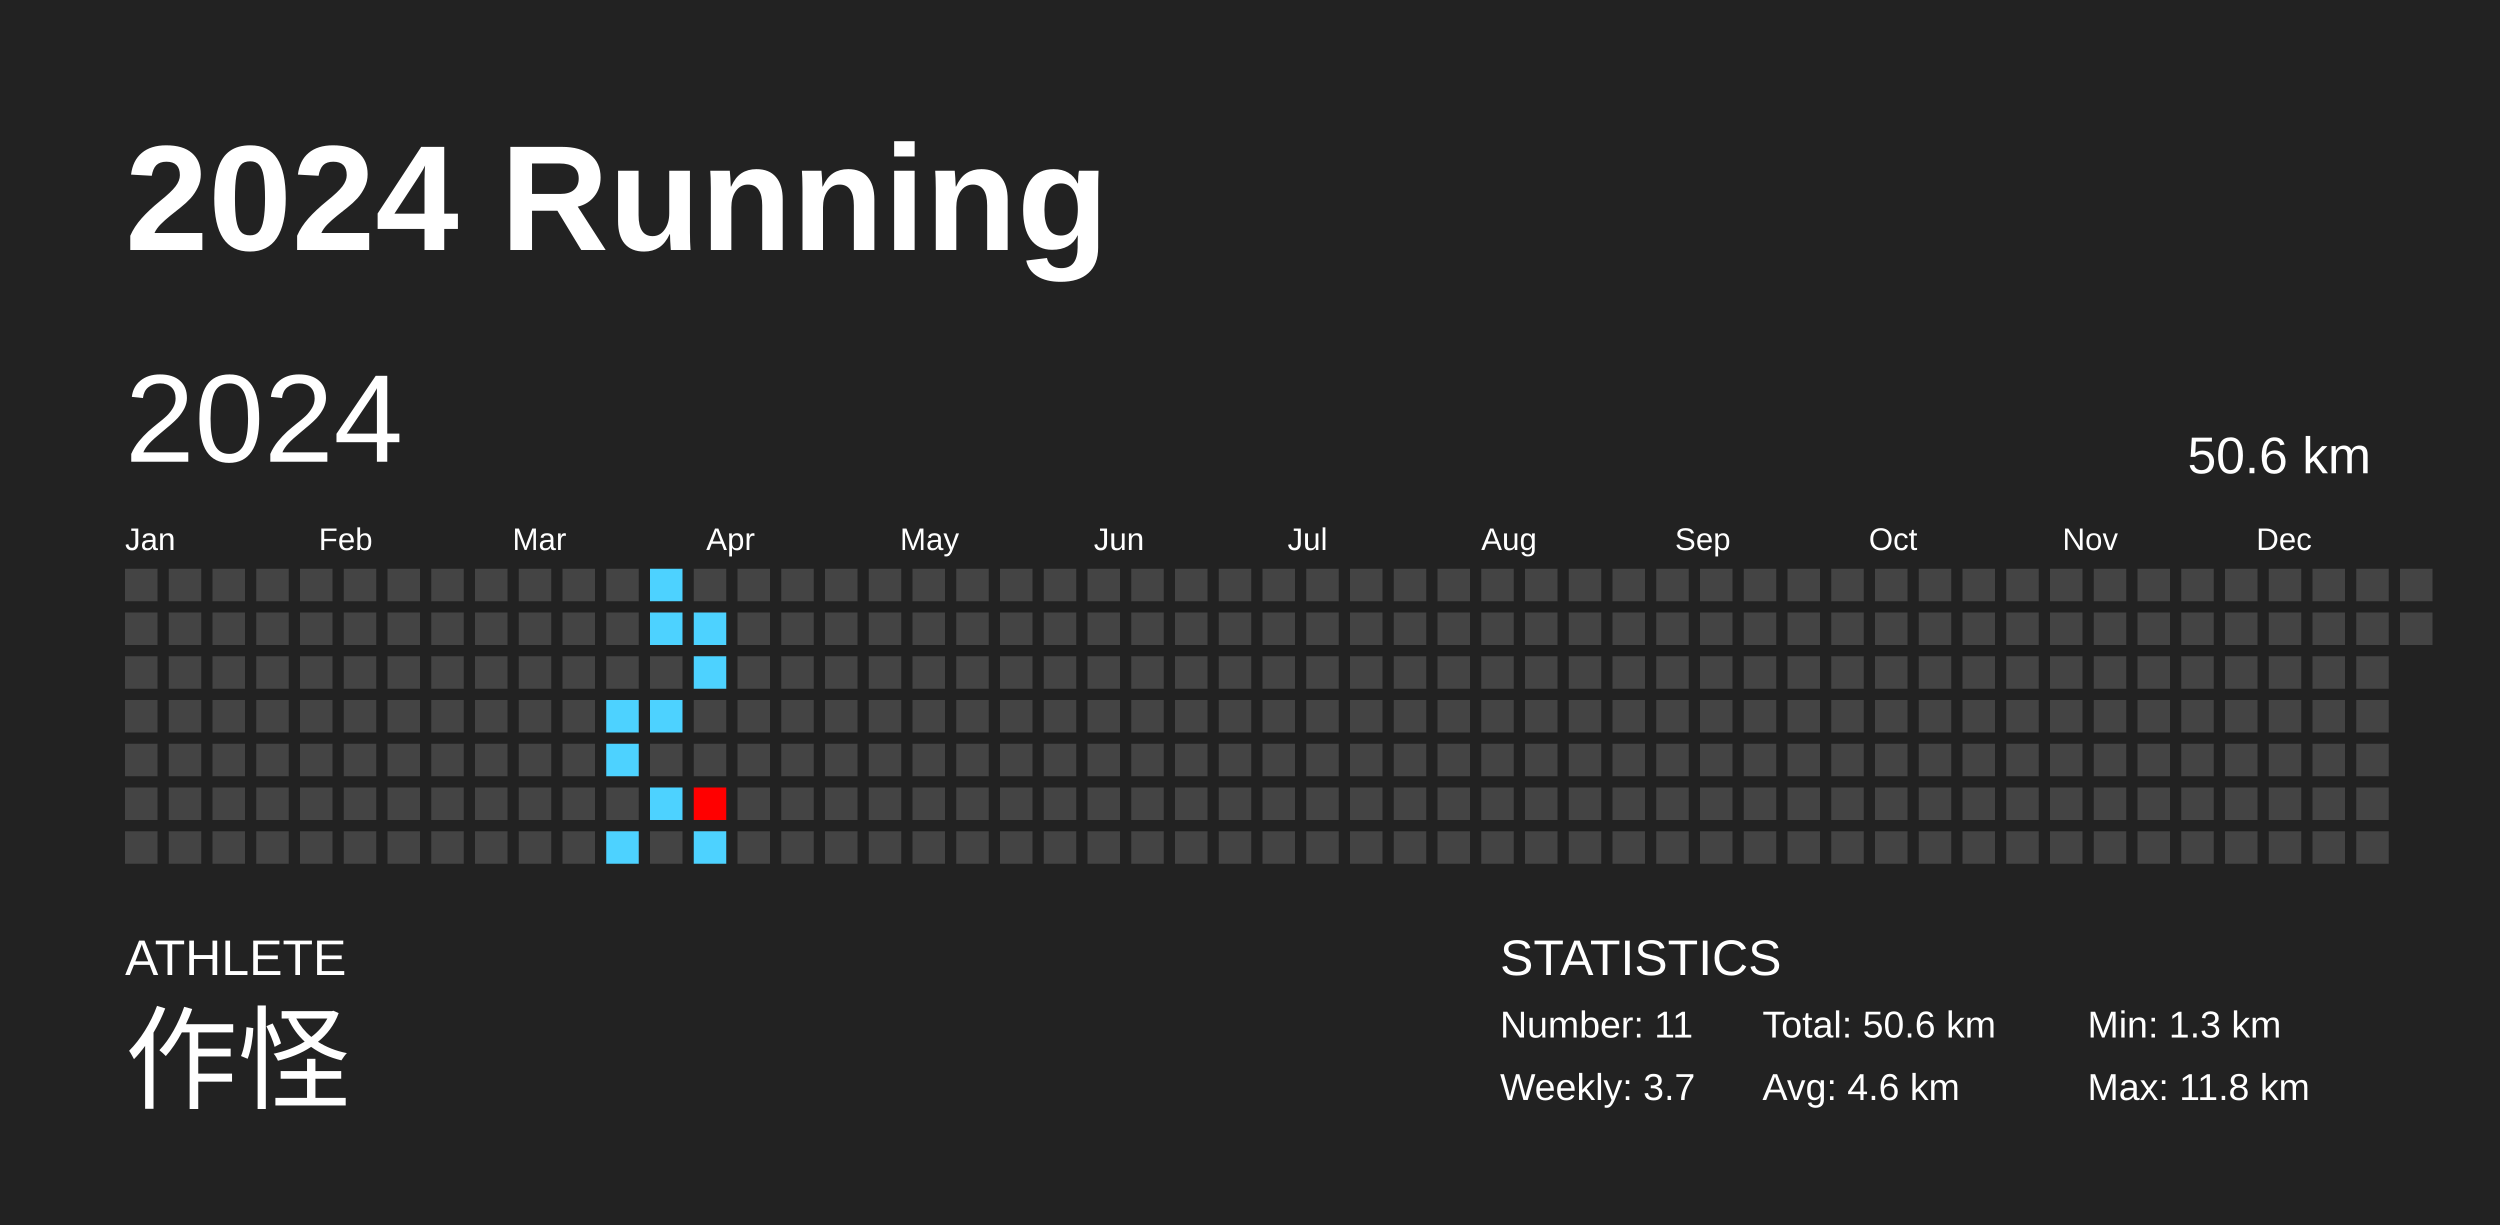
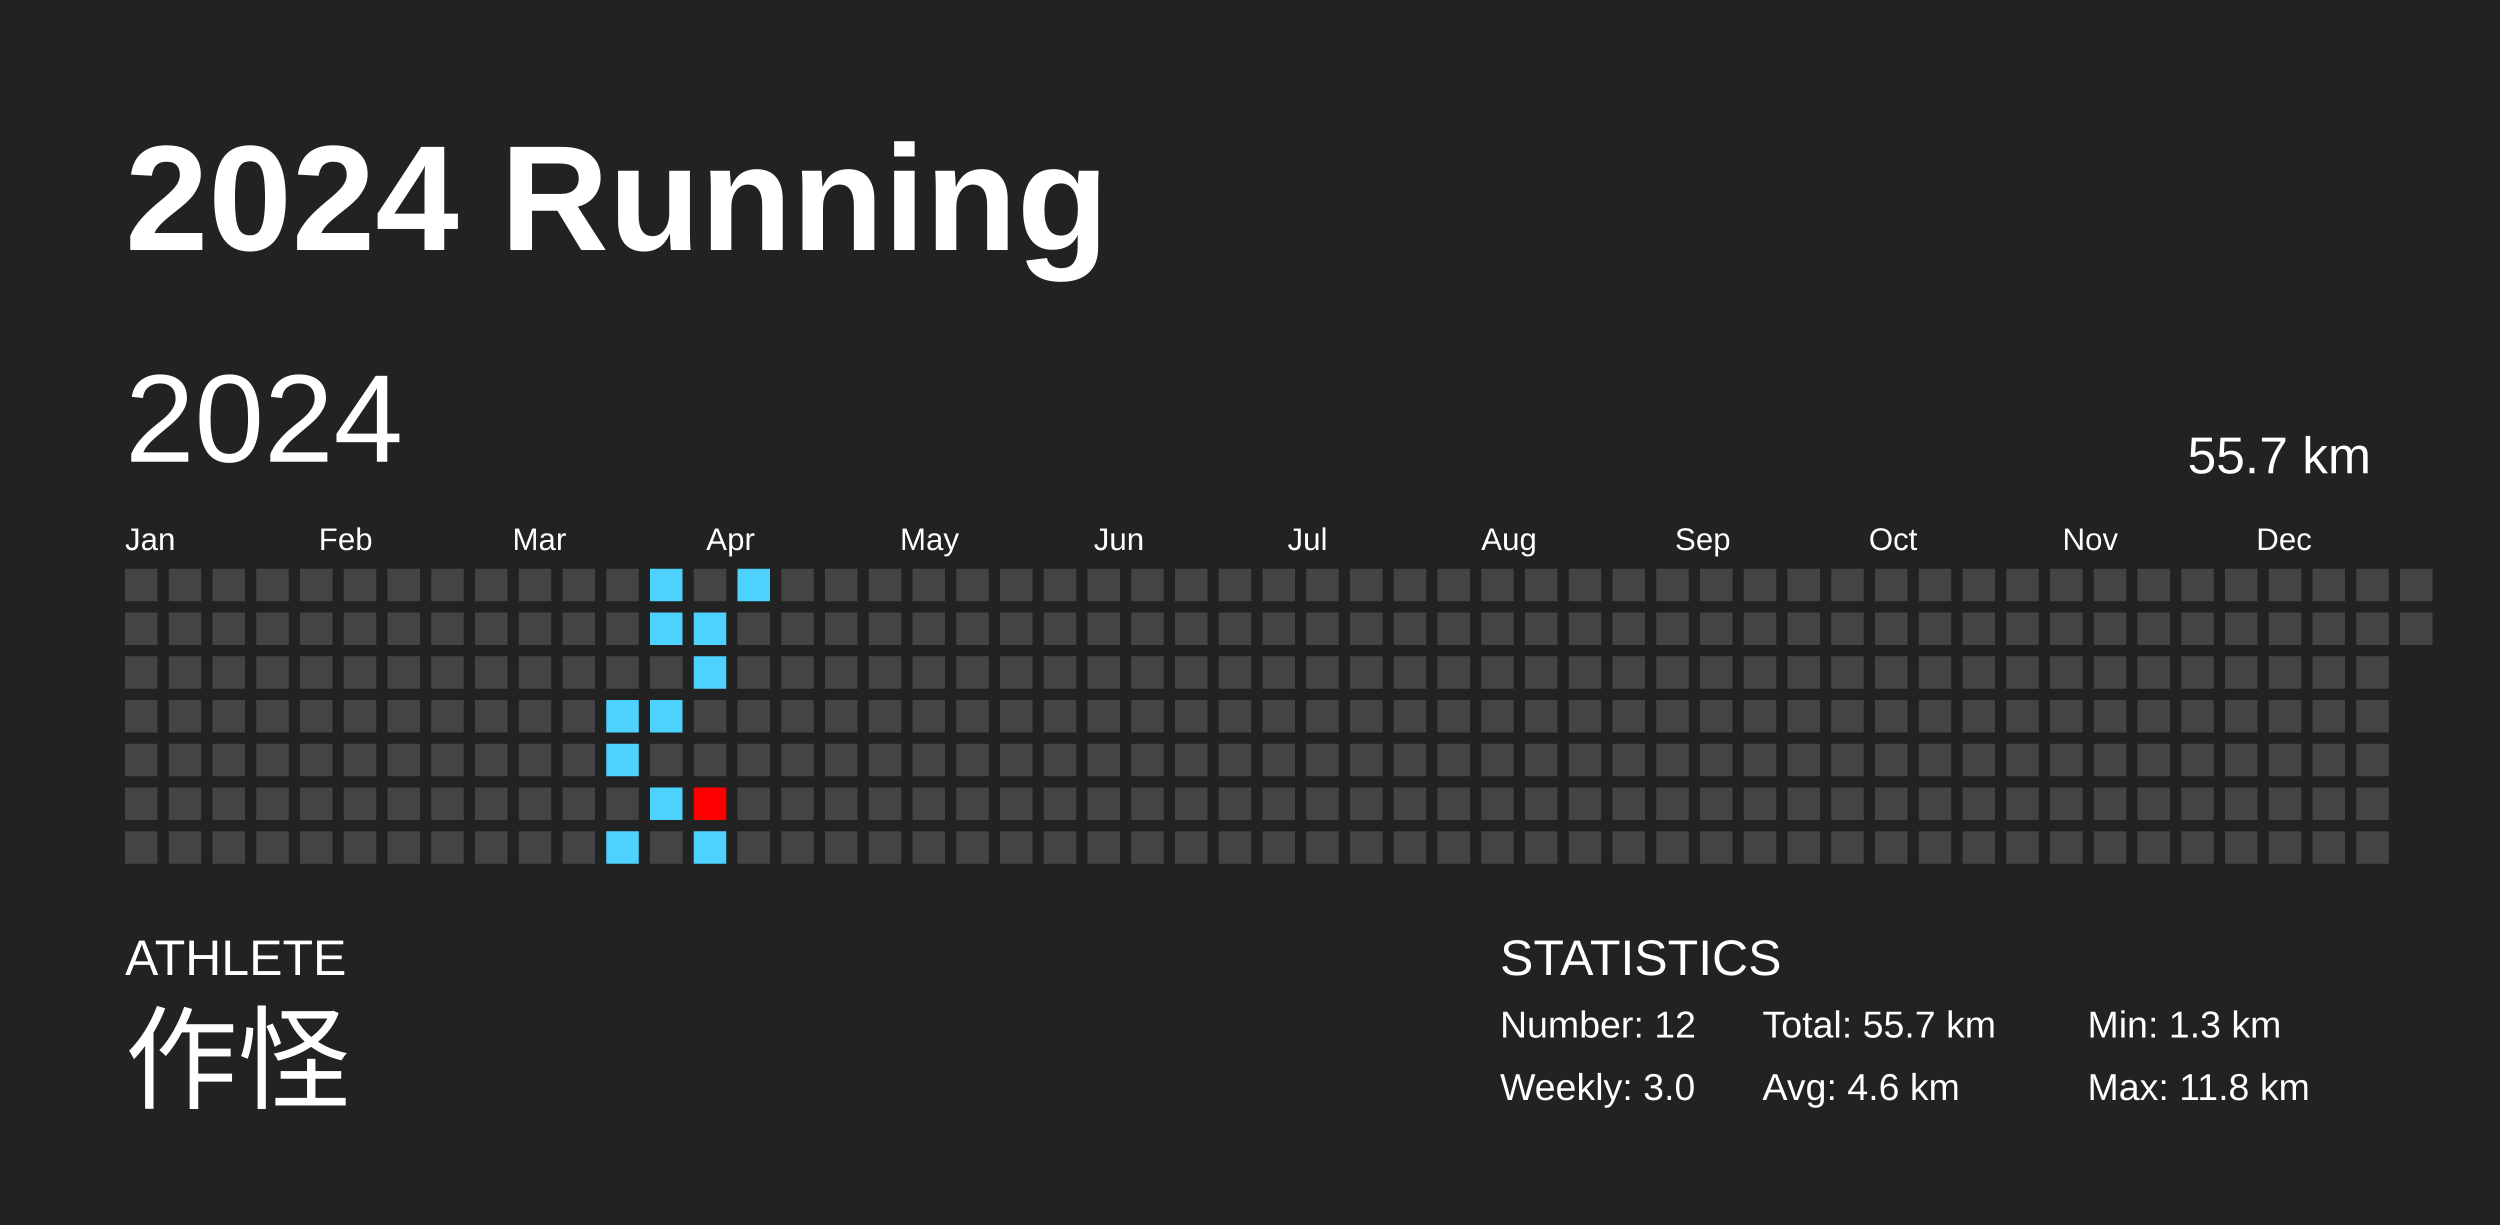
<svg xmlns="http://www.w3.org/2000/svg" baseProfile="full" height="98mm" version="1.1" viewBox="0,0,200,98" width="200mm">
  <defs />
  <rect fill="#222222" height="98" width="200" x="0" y="0" />
  <text fill="#FFFFFF" style="font-size:12px; font-family:Arial; font-weight:bold;" x="10" y="20">2024 Running</text>
  <text fill="#FFFFFF" style="font-size:4px; font-family:Arial" x="10" y="78">ATHLETE</text>
  <text fill="#FFFFFF" style="font-size:9px; font-family:Arial" x="10" y="88">作怪</text>
  <text fill="#FFFFFF" style="font-size:4px; font-family:Arial" x="120" y="78">STATISTICS</text>
-   <text fill="#FFFFFF" style="font-size:3px; font-family:Arial" x="120" y="83">Number: 11</text>
-   <text fill="#FFFFFF" style="font-size:3px; font-family:Arial" x="120" y="88">Weekly: 3.7</text>
-   <text fill="#FFFFFF" style="font-size:3px; font-family:Arial" x="141" y="83">Total: 50.6 km</text>
+   <text fill="#FFFFFF" style="font-size:3px; font-family:Arial" x="120" y="83">Number: 12</text>
+   <text fill="#FFFFFF" style="font-size:3px; font-family:Arial" x="120" y="88">Weekly: 3.0</text>
+   <text fill="#FFFFFF" style="font-size:3px; font-family:Arial" x="141" y="83">Total: 55.7 km</text>
  <text fill="#FFFFFF" style="font-size:3px; font-family:Arial" x="141" y="88">Avg: 4.6 km</text>
  <text fill="#FFFFFF" style="font-size:3px; font-family:Arial" x="167" y="83">Min: 1.3 km</text>
  <text fill="#FFFFFF" style="font-size:3px; font-family:Arial" x="167" y="88">Max: 11.8 km</text>
  <text dominant-baseline="hanging" fill="#FFFFFF" style="font-size:10.0px; font-family:Arial;" x="10" y="30">2024</text>
-   <text dominant-baseline="hanging" fill="#FFFFFF" style="font-size:4.125px; font-family:Arial;" x="175" y="35">50.6 km</text>
+   <text dominant-baseline="hanging" fill="#FFFFFF" style="font-size:4.125px; font-family:Arial;" x="175" y="35">55.7 km</text>
  <text fill="#FFFFFF" style="font-size:2.5px; font-family:Arial" x="10.0" y="44">Jan</text>
  <text fill="#FFFFFF" style="font-size:2.5px; font-family:Arial" x="25.5" y="44">Feb</text>
  <text fill="#FFFFFF" style="font-size:2.5px; font-family:Arial" x="41.0" y="44">Mar</text>
  <text fill="#FFFFFF" style="font-size:2.5px; font-family:Arial" x="56.5" y="44">Apr</text>
  <text fill="#FFFFFF" style="font-size:2.5px; font-family:Arial" x="72.0" y="44">May</text>
  <text fill="#FFFFFF" style="font-size:2.5px; font-family:Arial" x="87.5" y="44">Jun</text>
  <text fill="#FFFFFF" style="font-size:2.5px; font-family:Arial" x="103.0" y="44">Jul</text>
  <text fill="#FFFFFF" style="font-size:2.5px; font-family:Arial" x="118.5" y="44">Aug</text>
  <text fill="#FFFFFF" style="font-size:2.5px; font-family:Arial" x="134.0" y="44">Sep</text>
  <text fill="#FFFFFF" style="font-size:2.5px; font-family:Arial" x="149.5" y="44">Oct</text>
  <text fill="#FFFFFF" style="font-size:2.5px; font-family:Arial" x="165.0" y="44">Nov</text>
  <text fill="#FFFFFF" style="font-size:2.5px; font-family:Arial" x="180.5" y="44">Dec</text>
  <rect fill="#444444" height="2.6" width="2.6" x="10.0" y="45.5" />
  <rect fill="#444444" height="2.6" width="2.6" x="10.0" y="49.0" />
  <rect fill="#444444" height="2.6" width="2.6" x="10.0" y="52.5" />
  <rect fill="#444444" height="2.6" width="2.6" x="10.0" y="56.0" />
  <rect fill="#444444" height="2.6" width="2.6" x="10.0" y="59.5" />
  <rect fill="#444444" height="2.6" width="2.6" x="10.0" y="63.0" />
  <rect fill="#444444" height="2.6" width="2.6" x="10.0" y="66.5" />
  <rect fill="#444444" height="2.6" width="2.6" x="13.5" y="45.5" />
  <rect fill="#444444" height="2.6" width="2.6" x="13.5" y="49.0" />
  <rect fill="#444444" height="2.6" width="2.6" x="13.5" y="52.5" />
  <rect fill="#444444" height="2.6" width="2.6" x="13.5" y="56.0" />
  <rect fill="#444444" height="2.6" width="2.6" x="13.5" y="59.5" />
  <rect fill="#444444" height="2.6" width="2.6" x="13.5" y="63.0" />
  <rect fill="#444444" height="2.6" width="2.6" x="13.5" y="66.5" />
  <rect fill="#444444" height="2.6" width="2.6" x="17.0" y="45.5" />
  <rect fill="#444444" height="2.6" width="2.6" x="17.0" y="49.0" />
  <rect fill="#444444" height="2.6" width="2.6" x="17.0" y="52.5" />
  <rect fill="#444444" height="2.6" width="2.6" x="17.0" y="56.0" />
  <rect fill="#444444" height="2.6" width="2.6" x="17.0" y="59.5" />
  <rect fill="#444444" height="2.6" width="2.6" x="17.0" y="63.0" />
  <rect fill="#444444" height="2.6" width="2.6" x="17.0" y="66.5" />
  <rect fill="#444444" height="2.6" width="2.6" x="20.5" y="45.5" />
  <rect fill="#444444" height="2.6" width="2.6" x="20.5" y="49.0" />
  <rect fill="#444444" height="2.6" width="2.6" x="20.5" y="52.5" />
  <rect fill="#444444" height="2.6" width="2.6" x="20.5" y="56.0" />
  <rect fill="#444444" height="2.6" width="2.6" x="20.5" y="59.5" />
  <rect fill="#444444" height="2.6" width="2.6" x="20.5" y="63.0" />
  <rect fill="#444444" height="2.6" width="2.6" x="20.5" y="66.5" />
  <rect fill="#444444" height="2.6" width="2.6" x="24.0" y="45.5" />
  <rect fill="#444444" height="2.6" width="2.6" x="24.0" y="49.0" />
  <rect fill="#444444" height="2.6" width="2.6" x="24.0" y="52.5" />
  <rect fill="#444444" height="2.6" width="2.6" x="24.0" y="56.0" />
  <rect fill="#444444" height="2.6" width="2.6" x="24.0" y="59.5" />
  <rect fill="#444444" height="2.6" width="2.6" x="24.0" y="63.0" />
  <rect fill="#444444" height="2.6" width="2.6" x="24.0" y="66.5" />
  <rect fill="#444444" height="2.6" width="2.6" x="27.5" y="45.5" />
  <rect fill="#444444" height="2.6" width="2.6" x="27.5" y="49.0" />
  <rect fill="#444444" height="2.6" width="2.6" x="27.5" y="52.5" />
  <rect fill="#444444" height="2.6" width="2.6" x="27.5" y="56.0" />
  <rect fill="#444444" height="2.6" width="2.6" x="27.5" y="59.5" />
  <rect fill="#444444" height="2.6" width="2.6" x="27.5" y="63.0" />
  <rect fill="#444444" height="2.6" width="2.6" x="27.5" y="66.5" />
  <rect fill="#444444" height="2.6" width="2.6" x="31.0" y="45.5" />
  <rect fill="#444444" height="2.6" width="2.6" x="31.0" y="49.0" />
  <rect fill="#444444" height="2.6" width="2.6" x="31.0" y="52.5" />
  <rect fill="#444444" height="2.6" width="2.6" x="31.0" y="56.0" />
  <rect fill="#444444" height="2.6" width="2.6" x="31.0" y="59.5" />
  <rect fill="#444444" height="2.6" width="2.6" x="31.0" y="63.0" />
  <rect fill="#444444" height="2.6" width="2.6" x="31.0" y="66.5" />
  <rect fill="#444444" height="2.6" width="2.6" x="34.5" y="45.5" />
  <rect fill="#444444" height="2.6" width="2.6" x="34.5" y="49.0" />
  <rect fill="#444444" height="2.6" width="2.6" x="34.5" y="52.5" />
  <rect fill="#444444" height="2.6" width="2.6" x="34.5" y="56.0" />
  <rect fill="#444444" height="2.6" width="2.6" x="34.5" y="59.5" />
  <rect fill="#444444" height="2.6" width="2.6" x="34.5" y="63.0" />
  <rect fill="#444444" height="2.6" width="2.6" x="34.5" y="66.5" />
  <rect fill="#444444" height="2.6" width="2.6" x="38.0" y="45.5" />
  <rect fill="#444444" height="2.6" width="2.6" x="38.0" y="49.0" />
  <rect fill="#444444" height="2.6" width="2.6" x="38.0" y="52.5" />
  <rect fill="#444444" height="2.6" width="2.6" x="38.0" y="56.0" />
  <rect fill="#444444" height="2.6" width="2.6" x="38.0" y="59.5" />
  <rect fill="#444444" height="2.6" width="2.6" x="38.0" y="63.0" />
  <rect fill="#444444" height="2.6" width="2.6" x="38.0" y="66.5" />
  <rect fill="#444444" height="2.6" width="2.6" x="41.5" y="45.5" />
  <rect fill="#444444" height="2.6" width="2.6" x="41.5" y="49.0" />
  <rect fill="#444444" height="2.6" width="2.6" x="41.5" y="52.5" />
  <rect fill="#444444" height="2.6" width="2.6" x="41.5" y="56.0" />
  <rect fill="#444444" height="2.6" width="2.6" x="41.5" y="59.5" />
  <rect fill="#444444" height="2.6" width="2.6" x="41.5" y="63.0" />
  <rect fill="#444444" height="2.6" width="2.6" x="41.5" y="66.5" />
  <rect fill="#444444" height="2.6" width="2.6" x="45.0" y="45.5" />
  <rect fill="#444444" height="2.6" width="2.6" x="45.0" y="49.0" />
  <rect fill="#444444" height="2.6" width="2.6" x="45.0" y="52.5" />
  <rect fill="#444444" height="2.6" width="2.6" x="45.0" y="56.0" />
  <rect fill="#444444" height="2.6" width="2.6" x="45.0" y="59.5" />
  <rect fill="#444444" height="2.6" width="2.6" x="45.0" y="63.0" />
  <rect fill="#444444" height="2.6" width="2.6" x="45.0" y="66.5" />
  <rect fill="#444444" height="2.6" width="2.6" x="48.5" y="45.5" />
  <rect fill="#444444" height="2.6" width="2.6" x="48.5" y="49.0" />
  <rect fill="#444444" height="2.6" width="2.6" x="48.5" y="52.5" />
  <rect fill="#4dd2ff" height="2.6" width="2.6" x="48.5" y="56.0" />
  <rect fill="#4dd2ff" height="2.6" width="2.6" x="48.5" y="59.5" />
  <rect fill="#444444" height="2.6" width="2.6" x="48.5" y="63.0" />
  <rect fill="#4dd2ff" height="2.6" width="2.6" x="48.5" y="66.5" />
  <rect fill="#4dd2ff" height="2.6" width="2.6" x="52.0" y="45.5" />
  <rect fill="#4dd2ff" height="2.6" width="2.6" x="52.0" y="49.0" />
  <rect fill="#444444" height="2.6" width="2.6" x="52.0" y="52.5" />
  <rect fill="#4dd2ff" height="2.6" width="2.6" x="52.0" y="56.0" />
  <rect fill="#444444" height="2.6" width="2.6" x="52.0" y="59.5" />
  <rect fill="#4dd2ff" height="2.6" width="2.6" x="52.0" y="63.0" />
  <rect fill="#444444" height="2.6" width="2.6" x="52.0" y="66.5" />
  <rect fill="#444444" height="2.6" width="2.6" x="55.5" y="45.5" />
  <rect fill="#4dd2ff" height="2.6" width="2.6" x="55.5" y="49.0" />
  <rect fill="#4dd2ff" height="2.6" width="2.6" x="55.5" y="52.5" />
  <rect fill="#444444" height="2.6" width="2.6" x="55.5" y="56.0" />
  <rect fill="#444444" height="2.6" width="2.6" x="55.5" y="59.5" />
  <rect fill="#ff0000" height="2.6" width="2.6" x="55.5" y="63.0" />
  <rect fill="#4dd2ff" height="2.6" width="2.6" x="55.5" y="66.5" />
-   <rect fill="#444444" height="2.6" width="2.6" x="59.0" y="45.5" />
+   <rect fill="#4dd2ff" height="2.6" width="2.6" x="59.0" y="45.5" />
  <rect fill="#444444" height="2.6" width="2.6" x="59.0" y="49.0" />
  <rect fill="#444444" height="2.6" width="2.6" x="59.0" y="52.5" />
  <rect fill="#444444" height="2.6" width="2.6" x="59.0" y="56.0" />
  <rect fill="#444444" height="2.6" width="2.6" x="59.0" y="59.5" />
  <rect fill="#444444" height="2.6" width="2.6" x="59.0" y="63.0" />
  <rect fill="#444444" height="2.6" width="2.6" x="59.0" y="66.5" />
  <rect fill="#444444" height="2.6" width="2.6" x="62.5" y="45.5" />
  <rect fill="#444444" height="2.6" width="2.6" x="62.5" y="49.0" />
  <rect fill="#444444" height="2.6" width="2.6" x="62.5" y="52.5" />
  <rect fill="#444444" height="2.6" width="2.6" x="62.5" y="56.0" />
  <rect fill="#444444" height="2.6" width="2.6" x="62.5" y="59.5" />
  <rect fill="#444444" height="2.6" width="2.6" x="62.5" y="63.0" />
  <rect fill="#444444" height="2.6" width="2.6" x="62.5" y="66.5" />
  <rect fill="#444444" height="2.6" width="2.6" x="66.0" y="45.5" />
  <rect fill="#444444" height="2.6" width="2.6" x="66.0" y="49.0" />
  <rect fill="#444444" height="2.6" width="2.6" x="66.0" y="52.5" />
  <rect fill="#444444" height="2.6" width="2.6" x="66.0" y="56.0" />
  <rect fill="#444444" height="2.6" width="2.6" x="66.0" y="59.5" />
  <rect fill="#444444" height="2.6" width="2.6" x="66.0" y="63.0" />
  <rect fill="#444444" height="2.6" width="2.6" x="66.0" y="66.5" />
  <rect fill="#444444" height="2.6" width="2.6" x="69.5" y="45.5" />
  <rect fill="#444444" height="2.6" width="2.6" x="69.5" y="49.0" />
  <rect fill="#444444" height="2.6" width="2.6" x="69.5" y="52.5" />
  <rect fill="#444444" height="2.6" width="2.6" x="69.5" y="56.0" />
  <rect fill="#444444" height="2.6" width="2.6" x="69.5" y="59.5" />
  <rect fill="#444444" height="2.6" width="2.6" x="69.5" y="63.0" />
  <rect fill="#444444" height="2.6" width="2.6" x="69.5" y="66.5" />
  <rect fill="#444444" height="2.6" width="2.6" x="73.0" y="45.5" />
  <rect fill="#444444" height="2.6" width="2.6" x="73.0" y="49.0" />
  <rect fill="#444444" height="2.6" width="2.6" x="73.0" y="52.5" />
  <rect fill="#444444" height="2.6" width="2.6" x="73.0" y="56.0" />
  <rect fill="#444444" height="2.6" width="2.6" x="73.0" y="59.5" />
  <rect fill="#444444" height="2.6" width="2.6" x="73.0" y="63.0" />
  <rect fill="#444444" height="2.6" width="2.6" x="73.0" y="66.5" />
  <rect fill="#444444" height="2.6" width="2.6" x="76.5" y="45.5" />
  <rect fill="#444444" height="2.6" width="2.6" x="76.5" y="49.0" />
  <rect fill="#444444" height="2.6" width="2.6" x="76.5" y="52.5" />
  <rect fill="#444444" height="2.6" width="2.6" x="76.5" y="56.0" />
  <rect fill="#444444" height="2.6" width="2.6" x="76.5" y="59.5" />
  <rect fill="#444444" height="2.6" width="2.6" x="76.5" y="63.0" />
  <rect fill="#444444" height="2.6" width="2.6" x="76.5" y="66.5" />
  <rect fill="#444444" height="2.6" width="2.6" x="80.0" y="45.5" />
  <rect fill="#444444" height="2.6" width="2.6" x="80.0" y="49.0" />
  <rect fill="#444444" height="2.6" width="2.6" x="80.0" y="52.5" />
  <rect fill="#444444" height="2.6" width="2.6" x="80.0" y="56.0" />
  <rect fill="#444444" height="2.6" width="2.6" x="80.0" y="59.5" />
  <rect fill="#444444" height="2.6" width="2.6" x="80.0" y="63.0" />
  <rect fill="#444444" height="2.6" width="2.6" x="80.0" y="66.5" />
  <rect fill="#444444" height="2.6" width="2.6" x="83.5" y="45.5" />
  <rect fill="#444444" height="2.6" width="2.6" x="83.5" y="49.0" />
  <rect fill="#444444" height="2.6" width="2.6" x="83.5" y="52.5" />
  <rect fill="#444444" height="2.6" width="2.6" x="83.5" y="56.0" />
  <rect fill="#444444" height="2.6" width="2.6" x="83.5" y="59.5" />
  <rect fill="#444444" height="2.6" width="2.6" x="83.5" y="63.0" />
  <rect fill="#444444" height="2.6" width="2.6" x="83.5" y="66.5" />
  <rect fill="#444444" height="2.6" width="2.6" x="87.0" y="45.5" />
  <rect fill="#444444" height="2.6" width="2.6" x="87.0" y="49.0" />
  <rect fill="#444444" height="2.6" width="2.6" x="87.0" y="52.5" />
  <rect fill="#444444" height="2.6" width="2.6" x="87.0" y="56.0" />
  <rect fill="#444444" height="2.6" width="2.6" x="87.0" y="59.5" />
  <rect fill="#444444" height="2.6" width="2.6" x="87.0" y="63.0" />
  <rect fill="#444444" height="2.6" width="2.6" x="87.0" y="66.5" />
  <rect fill="#444444" height="2.6" width="2.6" x="90.5" y="45.5" />
  <rect fill="#444444" height="2.6" width="2.6" x="90.5" y="49.0" />
  <rect fill="#444444" height="2.6" width="2.6" x="90.5" y="52.5" />
  <rect fill="#444444" height="2.6" width="2.6" x="90.5" y="56.0" />
  <rect fill="#444444" height="2.6" width="2.6" x="90.5" y="59.5" />
  <rect fill="#444444" height="2.6" width="2.6" x="90.5" y="63.0" />
  <rect fill="#444444" height="2.6" width="2.6" x="90.5" y="66.5" />
  <rect fill="#444444" height="2.6" width="2.6" x="94.0" y="45.5" />
  <rect fill="#444444" height="2.6" width="2.6" x="94.0" y="49.0" />
  <rect fill="#444444" height="2.6" width="2.6" x="94.0" y="52.5" />
  <rect fill="#444444" height="2.6" width="2.6" x="94.0" y="56.0" />
  <rect fill="#444444" height="2.6" width="2.6" x="94.0" y="59.5" />
  <rect fill="#444444" height="2.6" width="2.6" x="94.0" y="63.0" />
  <rect fill="#444444" height="2.6" width="2.6" x="94.0" y="66.5" />
  <rect fill="#444444" height="2.6" width="2.6" x="97.5" y="45.5" />
  <rect fill="#444444" height="2.6" width="2.6" x="97.5" y="49.0" />
  <rect fill="#444444" height="2.6" width="2.6" x="97.5" y="52.5" />
  <rect fill="#444444" height="2.6" width="2.6" x="97.5" y="56.0" />
  <rect fill="#444444" height="2.6" width="2.6" x="97.5" y="59.5" />
  <rect fill="#444444" height="2.6" width="2.6" x="97.5" y="63.0" />
  <rect fill="#444444" height="2.6" width="2.6" x="97.5" y="66.5" />
  <rect fill="#444444" height="2.6" width="2.6" x="101.0" y="45.5" />
  <rect fill="#444444" height="2.6" width="2.6" x="101.0" y="49.0" />
  <rect fill="#444444" height="2.6" width="2.6" x="101.0" y="52.5" />
  <rect fill="#444444" height="2.6" width="2.6" x="101.0" y="56.0" />
  <rect fill="#444444" height="2.6" width="2.6" x="101.0" y="59.5" />
  <rect fill="#444444" height="2.6" width="2.6" x="101.0" y="63.0" />
  <rect fill="#444444" height="2.6" width="2.6" x="101.0" y="66.5" />
  <rect fill="#444444" height="2.6" width="2.6" x="104.5" y="45.5" />
  <rect fill="#444444" height="2.6" width="2.6" x="104.5" y="49.0" />
  <rect fill="#444444" height="2.6" width="2.6" x="104.5" y="52.5" />
  <rect fill="#444444" height="2.6" width="2.6" x="104.5" y="56.0" />
  <rect fill="#444444" height="2.6" width="2.6" x="104.5" y="59.5" />
  <rect fill="#444444" height="2.6" width="2.6" x="104.5" y="63.0" />
  <rect fill="#444444" height="2.6" width="2.6" x="104.5" y="66.5" />
  <rect fill="#444444" height="2.6" width="2.6" x="108.0" y="45.5" />
  <rect fill="#444444" height="2.6" width="2.6" x="108.0" y="49.0" />
  <rect fill="#444444" height="2.6" width="2.6" x="108.0" y="52.5" />
  <rect fill="#444444" height="2.6" width="2.6" x="108.0" y="56.0" />
  <rect fill="#444444" height="2.6" width="2.6" x="108.0" y="59.5" />
  <rect fill="#444444" height="2.6" width="2.6" x="108.0" y="63.0" />
  <rect fill="#444444" height="2.6" width="2.6" x="108.0" y="66.5" />
  <rect fill="#444444" height="2.6" width="2.6" x="111.5" y="45.5" />
  <rect fill="#444444" height="2.6" width="2.6" x="111.5" y="49.0" />
  <rect fill="#444444" height="2.6" width="2.6" x="111.5" y="52.5" />
  <rect fill="#444444" height="2.6" width="2.6" x="111.5" y="56.0" />
  <rect fill="#444444" height="2.6" width="2.6" x="111.5" y="59.5" />
  <rect fill="#444444" height="2.6" width="2.6" x="111.5" y="63.0" />
  <rect fill="#444444" height="2.6" width="2.6" x="111.5" y="66.5" />
  <rect fill="#444444" height="2.6" width="2.6" x="115.0" y="45.5" />
  <rect fill="#444444" height="2.6" width="2.6" x="115.0" y="49.0" />
  <rect fill="#444444" height="2.6" width="2.6" x="115.0" y="52.5" />
  <rect fill="#444444" height="2.6" width="2.6" x="115.0" y="56.0" />
  <rect fill="#444444" height="2.6" width="2.6" x="115.0" y="59.5" />
  <rect fill="#444444" height="2.6" width="2.6" x="115.0" y="63.0" />
  <rect fill="#444444" height="2.6" width="2.6" x="115.0" y="66.5" />
  <rect fill="#444444" height="2.6" width="2.6" x="118.5" y="45.5" />
  <rect fill="#444444" height="2.6" width="2.6" x="118.5" y="49.0" />
  <rect fill="#444444" height="2.6" width="2.6" x="118.5" y="52.5" />
  <rect fill="#444444" height="2.6" width="2.6" x="118.5" y="56.0" />
  <rect fill="#444444" height="2.6" width="2.6" x="118.5" y="59.5" />
  <rect fill="#444444" height="2.6" width="2.6" x="118.5" y="63.0" />
  <rect fill="#444444" height="2.6" width="2.6" x="118.5" y="66.5" />
  <rect fill="#444444" height="2.6" width="2.6" x="122.0" y="45.5" />
  <rect fill="#444444" height="2.6" width="2.6" x="122.0" y="49.0" />
  <rect fill="#444444" height="2.6" width="2.6" x="122.0" y="52.5" />
  <rect fill="#444444" height="2.6" width="2.6" x="122.0" y="56.0" />
  <rect fill="#444444" height="2.6" width="2.6" x="122.0" y="59.5" />
  <rect fill="#444444" height="2.6" width="2.6" x="122.0" y="63.0" />
  <rect fill="#444444" height="2.6" width="2.6" x="122.0" y="66.5" />
  <rect fill="#444444" height="2.6" width="2.6" x="125.5" y="45.5" />
  <rect fill="#444444" height="2.6" width="2.6" x="125.5" y="49.0" />
  <rect fill="#444444" height="2.6" width="2.6" x="125.5" y="52.5" />
  <rect fill="#444444" height="2.6" width="2.6" x="125.5" y="56.0" />
  <rect fill="#444444" height="2.6" width="2.6" x="125.5" y="59.5" />
  <rect fill="#444444" height="2.6" width="2.6" x="125.5" y="63.0" />
  <rect fill="#444444" height="2.6" width="2.6" x="125.5" y="66.5" />
  <rect fill="#444444" height="2.6" width="2.6" x="129.0" y="45.5" />
  <rect fill="#444444" height="2.6" width="2.6" x="129.0" y="49.0" />
  <rect fill="#444444" height="2.6" width="2.6" x="129.0" y="52.5" />
  <rect fill="#444444" height="2.6" width="2.6" x="129.0" y="56.0" />
  <rect fill="#444444" height="2.6" width="2.6" x="129.0" y="59.5" />
  <rect fill="#444444" height="2.6" width="2.6" x="129.0" y="63.0" />
  <rect fill="#444444" height="2.6" width="2.6" x="129.0" y="66.5" />
  <rect fill="#444444" height="2.6" width="2.6" x="132.5" y="45.5" />
  <rect fill="#444444" height="2.6" width="2.6" x="132.5" y="49.0" />
  <rect fill="#444444" height="2.6" width="2.6" x="132.5" y="52.5" />
  <rect fill="#444444" height="2.6" width="2.6" x="132.5" y="56.0" />
  <rect fill="#444444" height="2.6" width="2.6" x="132.5" y="59.5" />
  <rect fill="#444444" height="2.6" width="2.6" x="132.5" y="63.0" />
  <rect fill="#444444" height="2.6" width="2.6" x="132.5" y="66.5" />
  <rect fill="#444444" height="2.6" width="2.6" x="136.0" y="45.5" />
  <rect fill="#444444" height="2.6" width="2.6" x="136.0" y="49.0" />
  <rect fill="#444444" height="2.6" width="2.6" x="136.0" y="52.5" />
  <rect fill="#444444" height="2.6" width="2.6" x="136.0" y="56.0" />
  <rect fill="#444444" height="2.6" width="2.6" x="136.0" y="59.5" />
  <rect fill="#444444" height="2.6" width="2.6" x="136.0" y="63.0" />
  <rect fill="#444444" height="2.6" width="2.6" x="136.0" y="66.5" />
  <rect fill="#444444" height="2.6" width="2.6" x="139.5" y="45.5" />
  <rect fill="#444444" height="2.6" width="2.6" x="139.5" y="49.0" />
  <rect fill="#444444" height="2.6" width="2.6" x="139.5" y="52.5" />
  <rect fill="#444444" height="2.6" width="2.6" x="139.5" y="56.0" />
  <rect fill="#444444" height="2.6" width="2.6" x="139.5" y="59.5" />
  <rect fill="#444444" height="2.6" width="2.6" x="139.5" y="63.0" />
  <rect fill="#444444" height="2.6" width="2.6" x="139.5" y="66.5" />
  <rect fill="#444444" height="2.6" width="2.6" x="143.0" y="45.5" />
  <rect fill="#444444" height="2.6" width="2.6" x="143.0" y="49.0" />
  <rect fill="#444444" height="2.6" width="2.6" x="143.0" y="52.5" />
  <rect fill="#444444" height="2.6" width="2.6" x="143.0" y="56.0" />
  <rect fill="#444444" height="2.6" width="2.6" x="143.0" y="59.5" />
  <rect fill="#444444" height="2.6" width="2.6" x="143.0" y="63.0" />
  <rect fill="#444444" height="2.6" width="2.6" x="143.0" y="66.5" />
  <rect fill="#444444" height="2.6" width="2.6" x="146.5" y="45.5" />
  <rect fill="#444444" height="2.6" width="2.6" x="146.5" y="49.0" />
  <rect fill="#444444" height="2.6" width="2.6" x="146.5" y="52.5" />
  <rect fill="#444444" height="2.6" width="2.6" x="146.5" y="56.0" />
  <rect fill="#444444" height="2.6" width="2.6" x="146.5" y="59.5" />
  <rect fill="#444444" height="2.6" width="2.6" x="146.5" y="63.0" />
  <rect fill="#444444" height="2.6" width="2.6" x="146.5" y="66.5" />
  <rect fill="#444444" height="2.6" width="2.6" x="150.0" y="45.5" />
  <rect fill="#444444" height="2.6" width="2.6" x="150.0" y="49.0" />
  <rect fill="#444444" height="2.6" width="2.6" x="150.0" y="52.5" />
  <rect fill="#444444" height="2.6" width="2.6" x="150.0" y="56.0" />
  <rect fill="#444444" height="2.6" width="2.6" x="150.0" y="59.5" />
  <rect fill="#444444" height="2.6" width="2.6" x="150.0" y="63.0" />
  <rect fill="#444444" height="2.6" width="2.6" x="150.0" y="66.5" />
  <rect fill="#444444" height="2.6" width="2.6" x="153.5" y="45.5" />
  <rect fill="#444444" height="2.6" width="2.6" x="153.5" y="49.0" />
  <rect fill="#444444" height="2.6" width="2.6" x="153.5" y="52.5" />
  <rect fill="#444444" height="2.6" width="2.6" x="153.5" y="56.0" />
  <rect fill="#444444" height="2.6" width="2.6" x="153.5" y="59.5" />
  <rect fill="#444444" height="2.6" width="2.6" x="153.5" y="63.0" />
  <rect fill="#444444" height="2.6" width="2.6" x="153.5" y="66.5" />
  <rect fill="#444444" height="2.6" width="2.6" x="157.0" y="45.5" />
  <rect fill="#444444" height="2.6" width="2.6" x="157.0" y="49.0" />
  <rect fill="#444444" height="2.6" width="2.6" x="157.0" y="52.5" />
  <rect fill="#444444" height="2.6" width="2.6" x="157.0" y="56.0" />
  <rect fill="#444444" height="2.6" width="2.6" x="157.0" y="59.5" />
  <rect fill="#444444" height="2.6" width="2.6" x="157.0" y="63.0" />
  <rect fill="#444444" height="2.6" width="2.6" x="157.0" y="66.5" />
  <rect fill="#444444" height="2.6" width="2.6" x="160.5" y="45.5" />
  <rect fill="#444444" height="2.6" width="2.6" x="160.5" y="49.0" />
  <rect fill="#444444" height="2.6" width="2.6" x="160.5" y="52.5" />
  <rect fill="#444444" height="2.6" width="2.6" x="160.5" y="56.0" />
  <rect fill="#444444" height="2.6" width="2.6" x="160.5" y="59.5" />
  <rect fill="#444444" height="2.6" width="2.6" x="160.5" y="63.0" />
  <rect fill="#444444" height="2.6" width="2.6" x="160.5" y="66.5" />
  <rect fill="#444444" height="2.6" width="2.6" x="164.0" y="45.5" />
  <rect fill="#444444" height="2.6" width="2.6" x="164.0" y="49.0" />
  <rect fill="#444444" height="2.6" width="2.6" x="164.0" y="52.5" />
  <rect fill="#444444" height="2.6" width="2.6" x="164.0" y="56.0" />
  <rect fill="#444444" height="2.6" width="2.6" x="164.0" y="59.5" />
  <rect fill="#444444" height="2.6" width="2.6" x="164.0" y="63.0" />
  <rect fill="#444444" height="2.6" width="2.6" x="164.0" y="66.5" />
  <rect fill="#444444" height="2.6" width="2.6" x="167.5" y="45.5" />
  <rect fill="#444444" height="2.6" width="2.6" x="167.5" y="49.0" />
  <rect fill="#444444" height="2.6" width="2.6" x="167.5" y="52.5" />
  <rect fill="#444444" height="2.6" width="2.6" x="167.5" y="56.0" />
  <rect fill="#444444" height="2.6" width="2.6" x="167.5" y="59.5" />
  <rect fill="#444444" height="2.6" width="2.6" x="167.5" y="63.0" />
  <rect fill="#444444" height="2.6" width="2.6" x="167.5" y="66.5" />
  <rect fill="#444444" height="2.6" width="2.6" x="171.0" y="45.5" />
  <rect fill="#444444" height="2.6" width="2.6" x="171.0" y="49.0" />
  <rect fill="#444444" height="2.6" width="2.6" x="171.0" y="52.5" />
  <rect fill="#444444" height="2.6" width="2.6" x="171.0" y="56.0" />
  <rect fill="#444444" height="2.6" width="2.6" x="171.0" y="59.5" />
  <rect fill="#444444" height="2.6" width="2.6" x="171.0" y="63.0" />
  <rect fill="#444444" height="2.6" width="2.6" x="171.0" y="66.5" />
  <rect fill="#444444" height="2.6" width="2.6" x="174.5" y="45.5" />
  <rect fill="#444444" height="2.6" width="2.6" x="174.5" y="49.0" />
  <rect fill="#444444" height="2.6" width="2.6" x="174.5" y="52.5" />
  <rect fill="#444444" height="2.6" width="2.6" x="174.5" y="56.0" />
  <rect fill="#444444" height="2.6" width="2.6" x="174.5" y="59.5" />
  <rect fill="#444444" height="2.6" width="2.6" x="174.5" y="63.0" />
  <rect fill="#444444" height="2.6" width="2.6" x="174.5" y="66.5" />
  <rect fill="#444444" height="2.6" width="2.6" x="178.0" y="45.5" />
  <rect fill="#444444" height="2.6" width="2.6" x="178.0" y="49.0" />
  <rect fill="#444444" height="2.6" width="2.6" x="178.0" y="52.5" />
  <rect fill="#444444" height="2.6" width="2.6" x="178.0" y="56.0" />
  <rect fill="#444444" height="2.6" width="2.6" x="178.0" y="59.5" />
  <rect fill="#444444" height="2.6" width="2.6" x="178.0" y="63.0" />
  <rect fill="#444444" height="2.6" width="2.6" x="178.0" y="66.5" />
  <rect fill="#444444" height="2.6" width="2.6" x="181.5" y="45.5" />
  <rect fill="#444444" height="2.6" width="2.6" x="181.5" y="49.0" />
  <rect fill="#444444" height="2.6" width="2.6" x="181.5" y="52.5" />
  <rect fill="#444444" height="2.6" width="2.6" x="181.5" y="56.0" />
  <rect fill="#444444" height="2.6" width="2.6" x="181.5" y="59.5" />
  <rect fill="#444444" height="2.6" width="2.6" x="181.5" y="63.0" />
  <rect fill="#444444" height="2.6" width="2.6" x="181.5" y="66.5" />
  <rect fill="#444444" height="2.6" width="2.6" x="185.0" y="45.5" />
  <rect fill="#444444" height="2.6" width="2.6" x="185.0" y="49.0" />
  <rect fill="#444444" height="2.6" width="2.6" x="185.0" y="52.5" />
  <rect fill="#444444" height="2.6" width="2.6" x="185.0" y="56.0" />
  <rect fill="#444444" height="2.6" width="2.6" x="185.0" y="59.5" />
  <rect fill="#444444" height="2.6" width="2.6" x="185.0" y="63.0" />
  <rect fill="#444444" height="2.6" width="2.6" x="185.0" y="66.5" />
  <rect fill="#444444" height="2.6" width="2.6" x="188.5" y="45.5" />
  <rect fill="#444444" height="2.6" width="2.6" x="188.5" y="49.0" />
  <rect fill="#444444" height="2.6" width="2.6" x="188.5" y="52.5" />
  <rect fill="#444444" height="2.6" width="2.6" x="188.5" y="56.0" />
  <rect fill="#444444" height="2.6" width="2.6" x="188.5" y="59.5" />
  <rect fill="#444444" height="2.6" width="2.6" x="188.5" y="63.0" />
  <rect fill="#444444" height="2.6" width="2.6" x="188.5" y="66.5" />
  <rect fill="#444444" height="2.6" width="2.6" x="192.0" y="45.5" />
  <rect fill="#444444" height="2.6" width="2.6" x="192.0" y="49.0" />
</svg>
